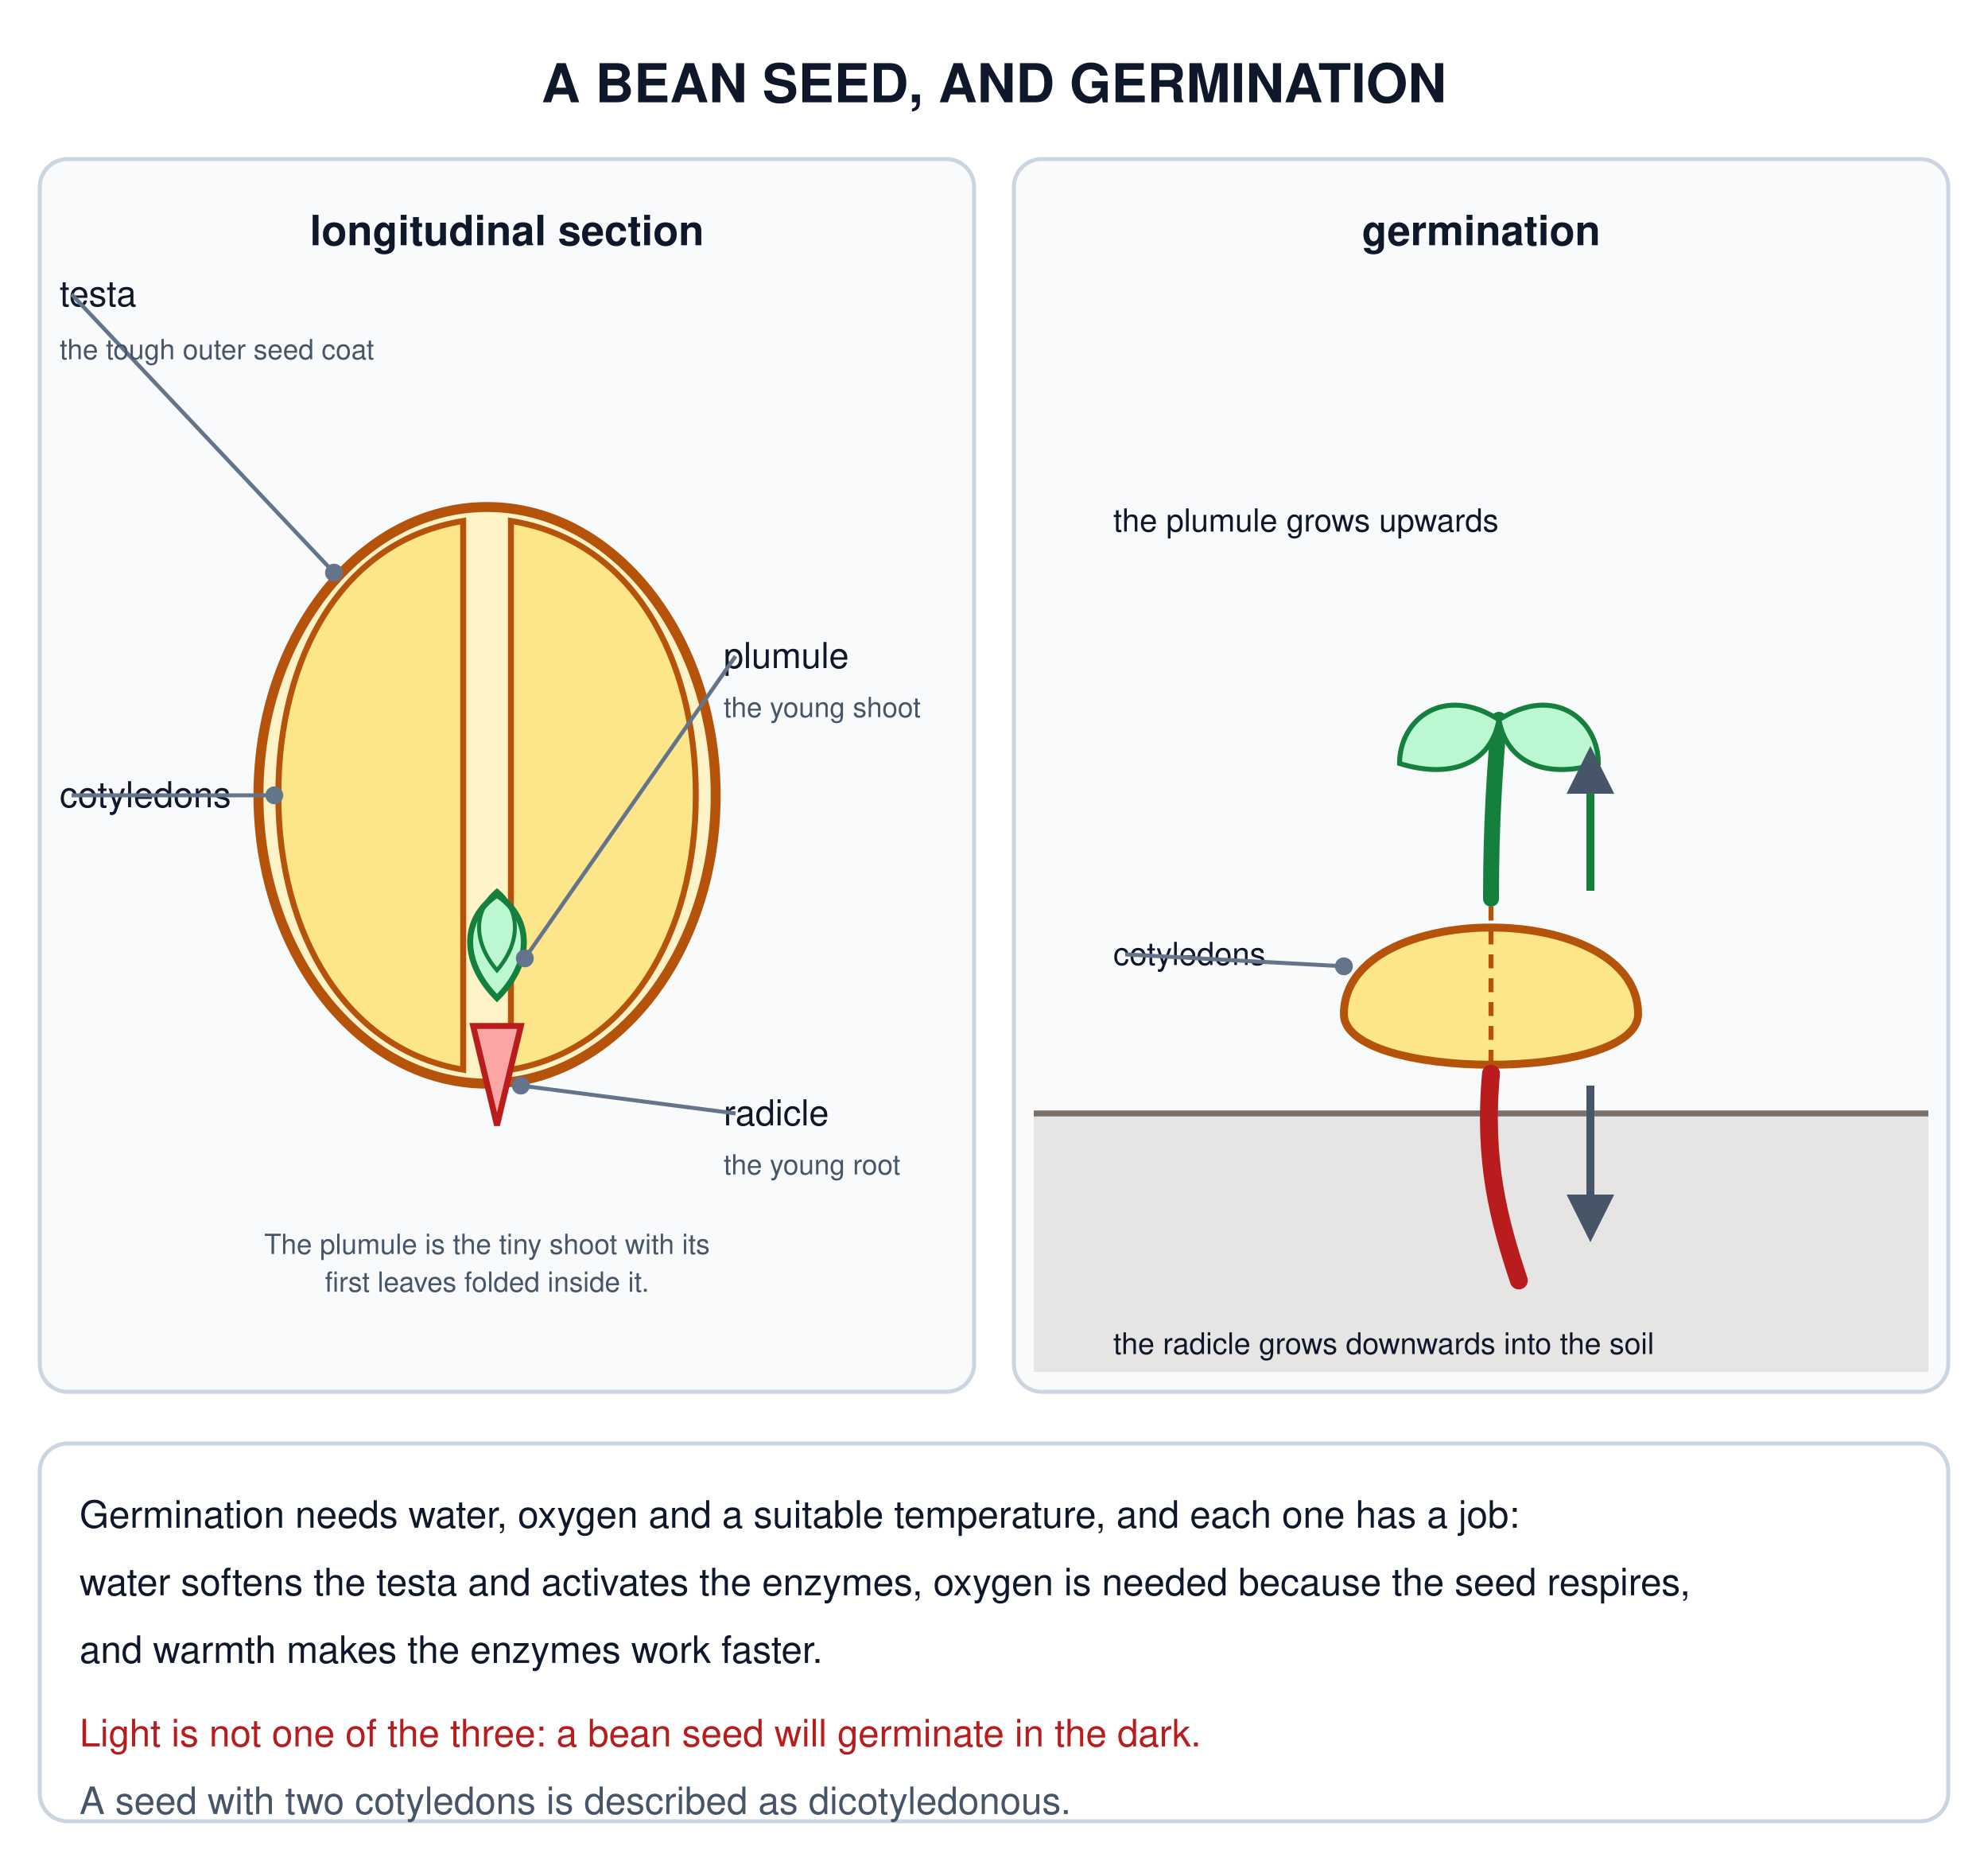
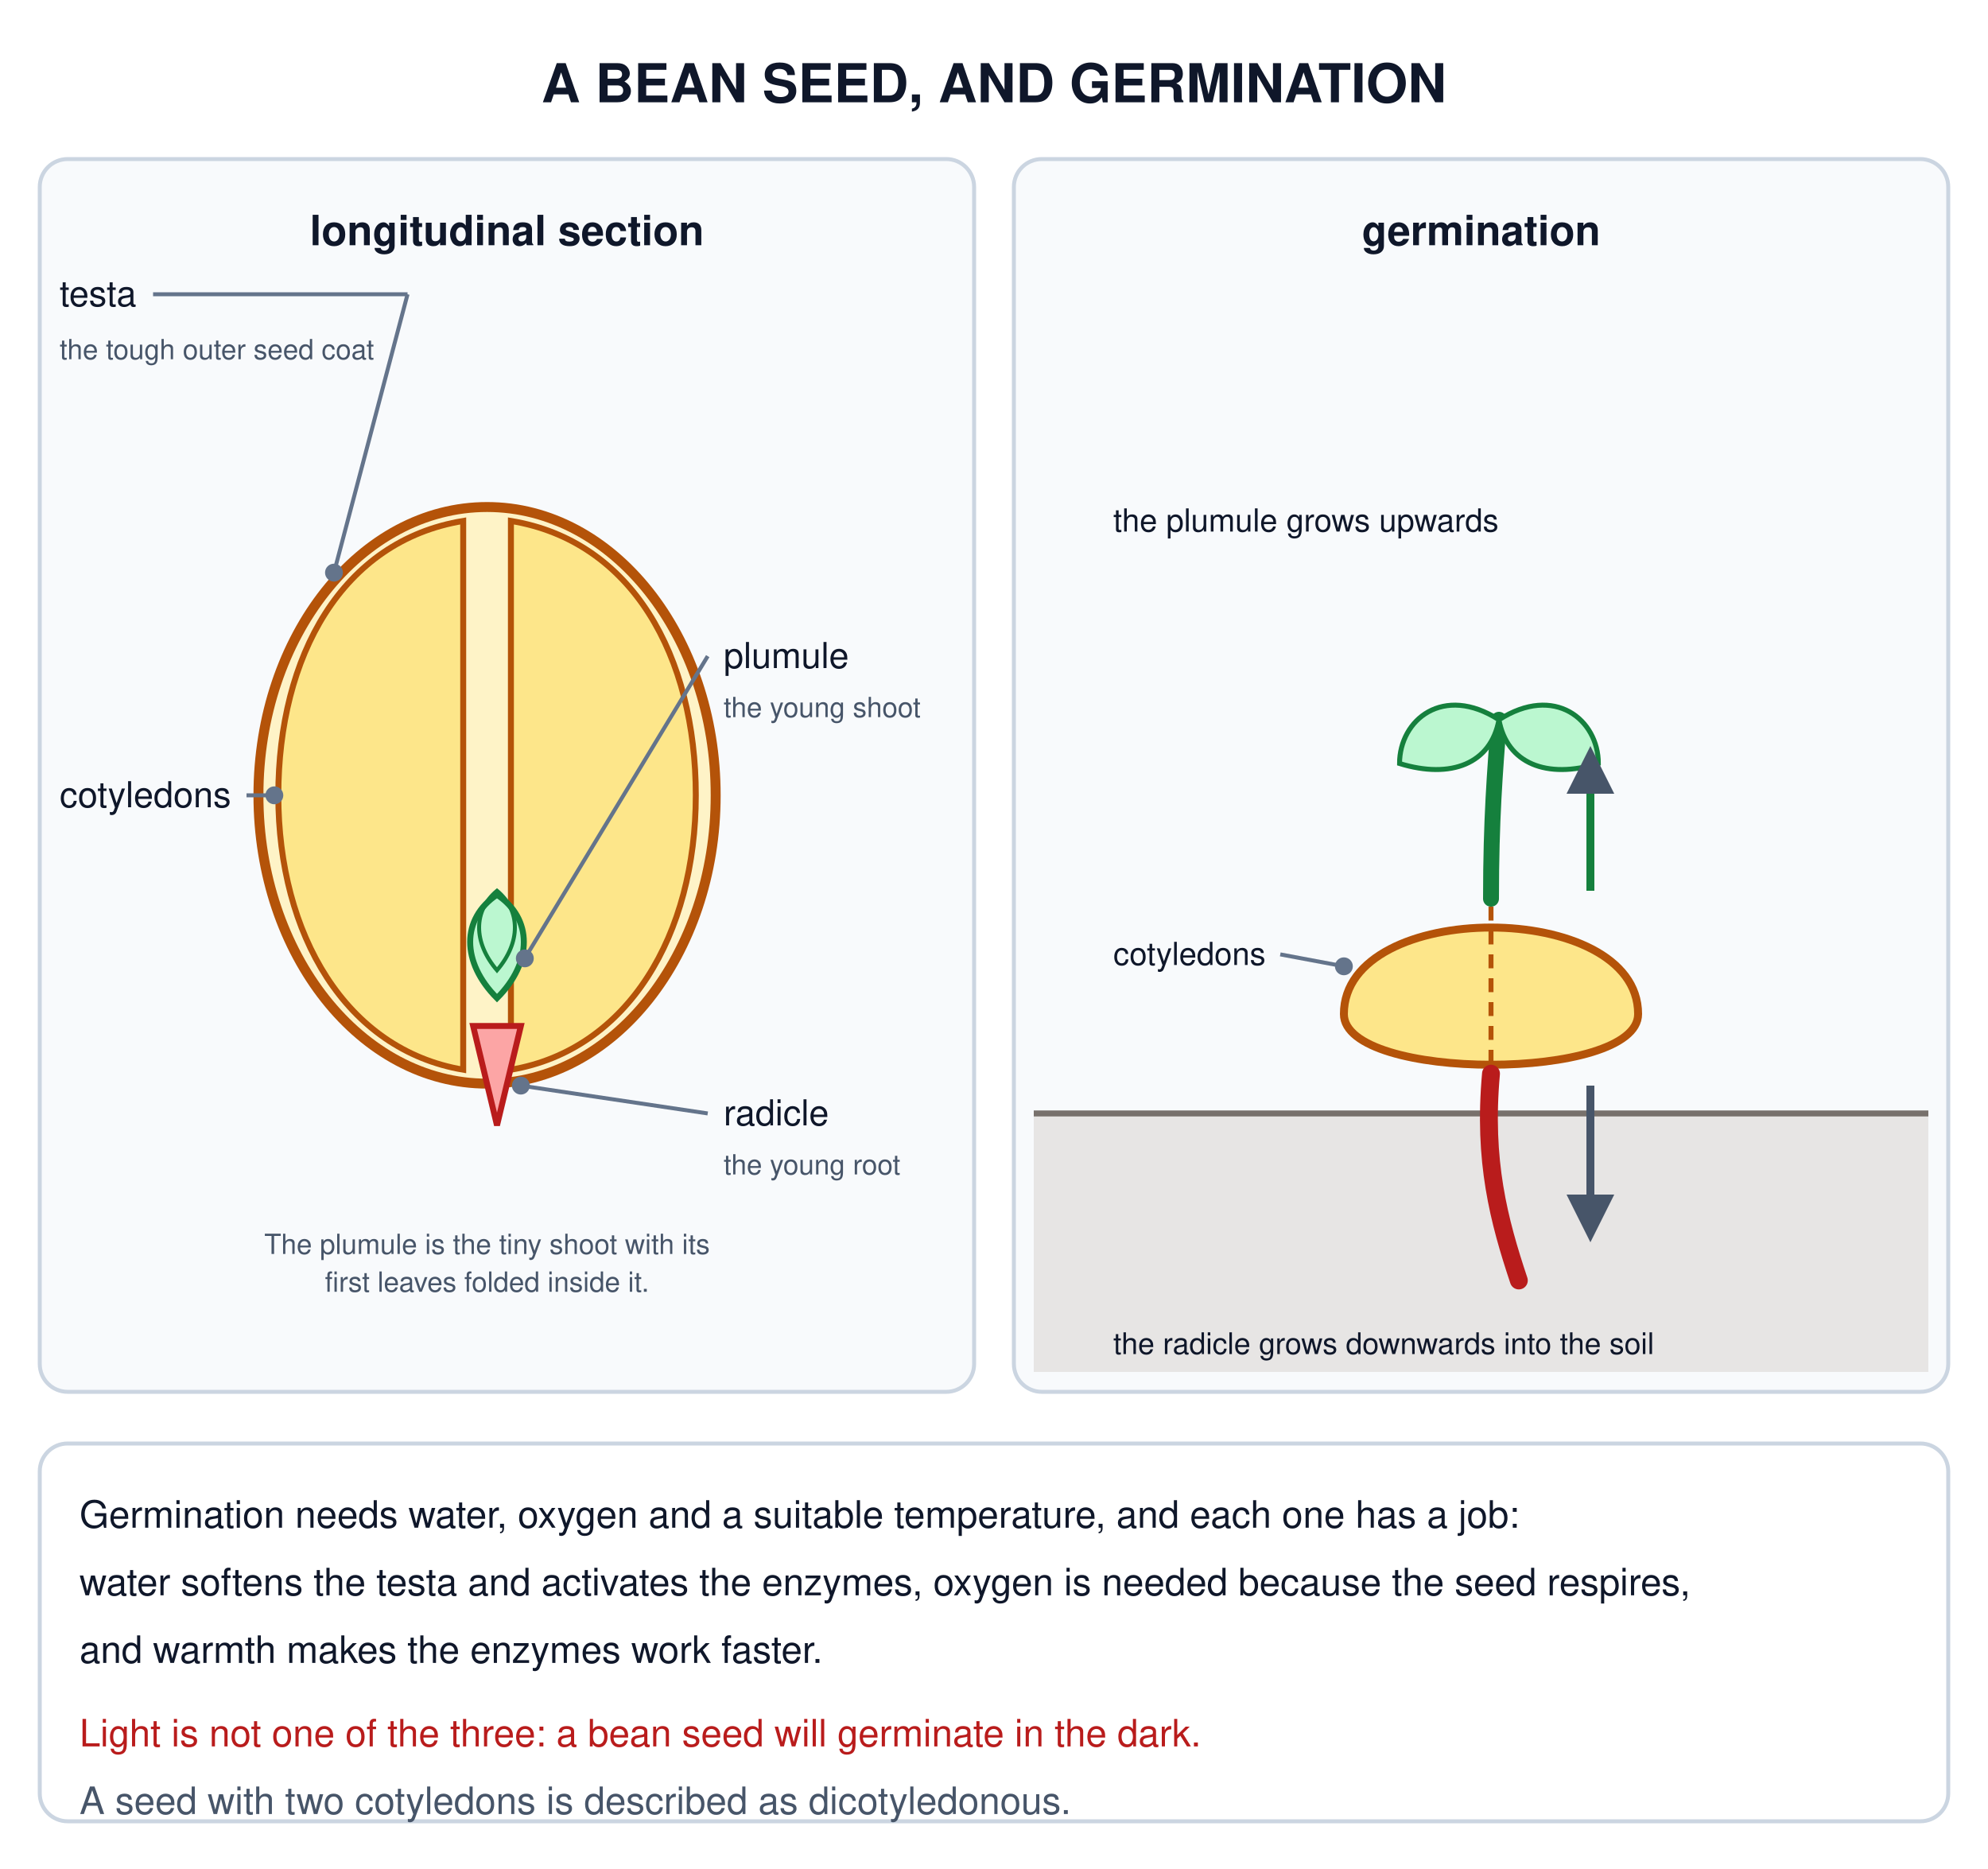
<svg xmlns="http://www.w3.org/2000/svg" viewBox="0 0 1000 940" width="1000" height="940" role="img">
  <rect x="0" y="0" width="1000" height="940" fill="#ffffff" />
  <defs>
    <marker id="seed-arrow" viewBox="0 0 10 10" refX="8" refY="5" markerWidth="6" markerHeight="6" orient="auto-start-reverse">
      <path d="M 0 0 L 10 5 L 0 10 z" fill="#475569" />
    </marker>
    <marker id="seed-red" viewBox="0 0 10 10" refX="8" refY="5" markerWidth="6" markerHeight="6" orient="auto-start-reverse">
      <path d="M 0 0 L 10 5 L 0 10 z" fill="#b91c1c" />
    </marker>
    <marker id="seed-blue" viewBox="0 0 10 10" refX="8" refY="5" markerWidth="6" markerHeight="6" orient="auto-start-reverse">
      <path d="M 0 0 L 10 5 L 0 10 z" fill="#1d4ed8" />
    </marker>
    <marker id="seed-amber" viewBox="0 0 10 10" refX="8" refY="5" markerWidth="6" markerHeight="6" orient="auto-start-reverse">
      <path d="M 0 0 L 10 5 L 0 10 z" fill="#b45309" />
    </marker>
  </defs>
  <text x="500" y="42" font-family="Helvetica,Arial,sans-serif" font-size="27" text-anchor="middle" fill="#0f172a" font-weight="700" dominant-baseline="middle">A BEAN SEED, AND GERMINATION</text>
  <rect x="20" y="80" width="470" height="620" rx="14" fill="#f8fafc" stroke="#cbd5e1" stroke-width="2" />
  <text x="255" y="116" font-family="Helvetica,Arial,sans-serif" font-size="21" text-anchor="middle" fill="#0f172a" font-weight="700" dominant-baseline="middle">longitudinal section</text>
  <ellipse cx="245" cy="400" rx="115" ry="145" fill="#fef3c7" stroke="#b45309" stroke-width="5" />
  <path d="M 233,262 C 172,272 140,330 140,400 C 140,470 174,528 233,538 Z" fill="#fde68a" stroke="#b45309" stroke-width="3" />
  <path d="M 257,262 C 318,272 350,330 350,400 C 350,470 316,528 257,538 Z" fill="#fde68a" stroke="#b45309" stroke-width="3" />
  <path d="M 238,516 L 262,516 L 250,566 Z" fill="#fca5a5" stroke="#b91c1c" stroke-width="3" />
  <path d="M 250,502 C 232,484 232,462 250,450 C 268,462 268,484 250,502 Z" fill="#bbf7d0" stroke="#15803d" stroke-width="3" />
  <path d="M 250,488 C 238,474 238,458 250,448 C 262,458 262,474 250,488 Z" fill="none" stroke="#15803d" stroke-width="2" />
  <text x="30" y="148" font-family="Helvetica,Arial,sans-serif" font-size="18" text-anchor="start" fill="#0f172a" font-weight="400" dominant-baseline="middle">testa</text>
-   <line x1="36" y1="148" x2="168" y2="288" stroke="#64748b" stroke-width="2" />
+   <line x1="77" y1="148" x2="205" y2="148" stroke="#64748b" stroke-width="2" />
+   <line x1="205" y1="148" x2="168" y2="288" stroke="#64748b" stroke-width="2" />
  <circle cx="168" cy="288" r="4.5" fill="#64748b" />
  <text x="30" y="176" font-family="Helvetica,Arial,sans-serif" font-size="14" text-anchor="start" fill="#475569" font-weight="400" dominant-baseline="middle">the tough outer seed coat</text>
  <text x="30" y="400" font-family="Helvetica,Arial,sans-serif" font-size="18" text-anchor="start" fill="#0f172a" font-weight="400" dominant-baseline="middle">cotyledons</text>
-   <line x1="36" y1="400" x2="138" y2="400" stroke="#64748b" stroke-width="2" />
+   <line x1="124" y1="400" x2="138" y2="400" stroke="#64748b" stroke-width="2" />
  <circle cx="138" cy="400" r="4.5" fill="#64748b" />
  <text x="364" y="330" font-family="Helvetica,Arial,sans-serif" font-size="18" text-anchor="start" fill="#0f172a" font-weight="400" dominant-baseline="middle">plumule</text>
-   <line x1="370" y1="330" x2="264" y2="482" stroke="#64748b" stroke-width="2" />
+   <line x1="356" y1="330" x2="264" y2="482" stroke="#64748b" stroke-width="2" />
  <circle cx="264" cy="482" r="4.5" fill="#64748b" />
  <text x="364" y="356" font-family="Helvetica,Arial,sans-serif" font-size="14" text-anchor="start" fill="#475569" font-weight="400" dominant-baseline="middle">the young shoot</text>
  <text x="364" y="560" font-family="Helvetica,Arial,sans-serif" font-size="18" text-anchor="start" fill="#0f172a" font-weight="400" dominant-baseline="middle">radicle</text>
-   <line x1="370" y1="560" x2="262" y2="546" stroke="#64748b" stroke-width="2" />
+   <line x1="356" y1="560" x2="262" y2="546" stroke="#64748b" stroke-width="2" />
  <circle cx="262" cy="546" r="4.5" fill="#64748b" />
  <text x="364" y="586" font-family="Helvetica,Arial,sans-serif" font-size="14" text-anchor="start" fill="#475569" font-weight="400" dominant-baseline="middle">the young root</text>
  <text x="245" y="626" font-family="Helvetica,Arial,sans-serif" font-size="14" text-anchor="middle" fill="#475569" font-weight="400" dominant-baseline="middle">The plumule is the tiny shoot with its</text>
  <text x="245" y="645" font-family="Helvetica,Arial,sans-serif" font-size="14" text-anchor="middle" fill="#475569" font-weight="400" dominant-baseline="middle">first leaves folded inside it.</text>
  <rect x="510" y="80" width="470" height="620" rx="14" fill="#f8fafc" stroke="#cbd5e1" stroke-width="2" />
  <text x="745" y="116" font-family="Helvetica,Arial,sans-serif" font-size="21" text-anchor="middle" fill="#0f172a" font-weight="700" dominant-baseline="middle">germination</text>
  <rect x="520" y="560" width="450" height="130" fill="#e7e5e4" />
  <line x1="520" y1="560" x2="970" y2="560" stroke="#78716c" stroke-width="3" />
  <path d="M 676,510 C 676,452 824,452 824,510 C 824,544 676,544 676,510 Z" fill="#fde68a" stroke="#b45309" stroke-width="4" />
  <path d="M 750,456 L 750,536" stroke="#b45309" stroke-width="2.5" stroke-dasharray="7 5" />
  <path d="M 750,540 C 746,584 754,614 764,644" fill="none" stroke="#b91c1c" stroke-width="9" stroke-linecap="round" />
  <path d="M 750,452 C 750,412 752,388 754,362" fill="none" stroke="#15803d" stroke-width="8" stroke-linecap="round" />
  <path d="M 754,362 C 726,344 704,362 704,384 C 730,392 750,384 754,362 Z" fill="#bbf7d0" stroke="#15803d" stroke-width="2.5" />
  <path d="M 754,362 C 782,344 804,362 804,384 C 778,392 758,384 754,362 Z" fill="#bbf7d0" stroke="#15803d" stroke-width="2.5" />
  <line x1="800" y1="448" x2="800" y2="380" stroke="#15803d" stroke-width="4" marker-end="url(#seed-arrow)" />
  <line x1="800" y1="546" x2="800" y2="620" stroke="#475569" stroke-width="4" marker-end="url(#seed-arrow)" />
  <text x="560" y="262" font-family="Helvetica,Arial,sans-serif" font-size="16" text-anchor="start" fill="#0f172a" font-weight="400" dominant-baseline="middle">the plumule grows upwards</text>
  <text x="560" y="480" font-family="Helvetica,Arial,sans-serif" font-size="16" text-anchor="start" fill="#0f172a" font-weight="400" dominant-baseline="middle">cotyledons</text>
-   <line x1="566" y1="480" x2="676" y2="486" stroke="#64748b" stroke-width="2" />
+   <line x1="644" y1="480" x2="676" y2="486" stroke="#64748b" stroke-width="2" />
  <circle cx="676" cy="486" r="4.5" fill="#64748b" />
  <text x="560" y="676" font-family="Helvetica,Arial,sans-serif" font-size="15" text-anchor="start" fill="#0f172a" font-weight="400" dominant-baseline="middle">the radicle grows downwards into the soil</text>
  <rect x="20" y="726" width="960" height="190" rx="14" fill="#ffffff" stroke="#cbd5e1" stroke-width="2" />
  <text x="40" y="762" font-family="Helvetica,Arial,sans-serif" font-size="19" text-anchor="start" fill="#0f172a" font-weight="400" dominant-baseline="middle">Germination needs water, oxygen and a suitable temperature, and each one has a job:</text>
  <text x="40" y="796" font-family="Helvetica,Arial,sans-serif" font-size="19" text-anchor="start" fill="#0f172a" font-weight="400" dominant-baseline="middle">water softens the testa and activates the enzymes, oxygen is needed because the seed respires,</text>
  <text x="40" y="830" font-family="Helvetica,Arial,sans-serif" font-size="19" text-anchor="start" fill="#0f172a" font-weight="400" dominant-baseline="middle">and warmth makes the enzymes work faster.</text>
  <text x="40" y="872" font-family="Helvetica,Arial,sans-serif" font-size="19" text-anchor="start" fill="#b91c1c" font-weight="400" dominant-baseline="middle">Light is not one of the three: a bean seed will germinate in the dark.</text>
  <text x="40" y="906" font-family="Helvetica,Arial,sans-serif" font-size="19" text-anchor="start" fill="#475569" font-weight="400" dominant-baseline="middle">A seed with two cotyledons is described as dicotyledonous.</text>
</svg>
